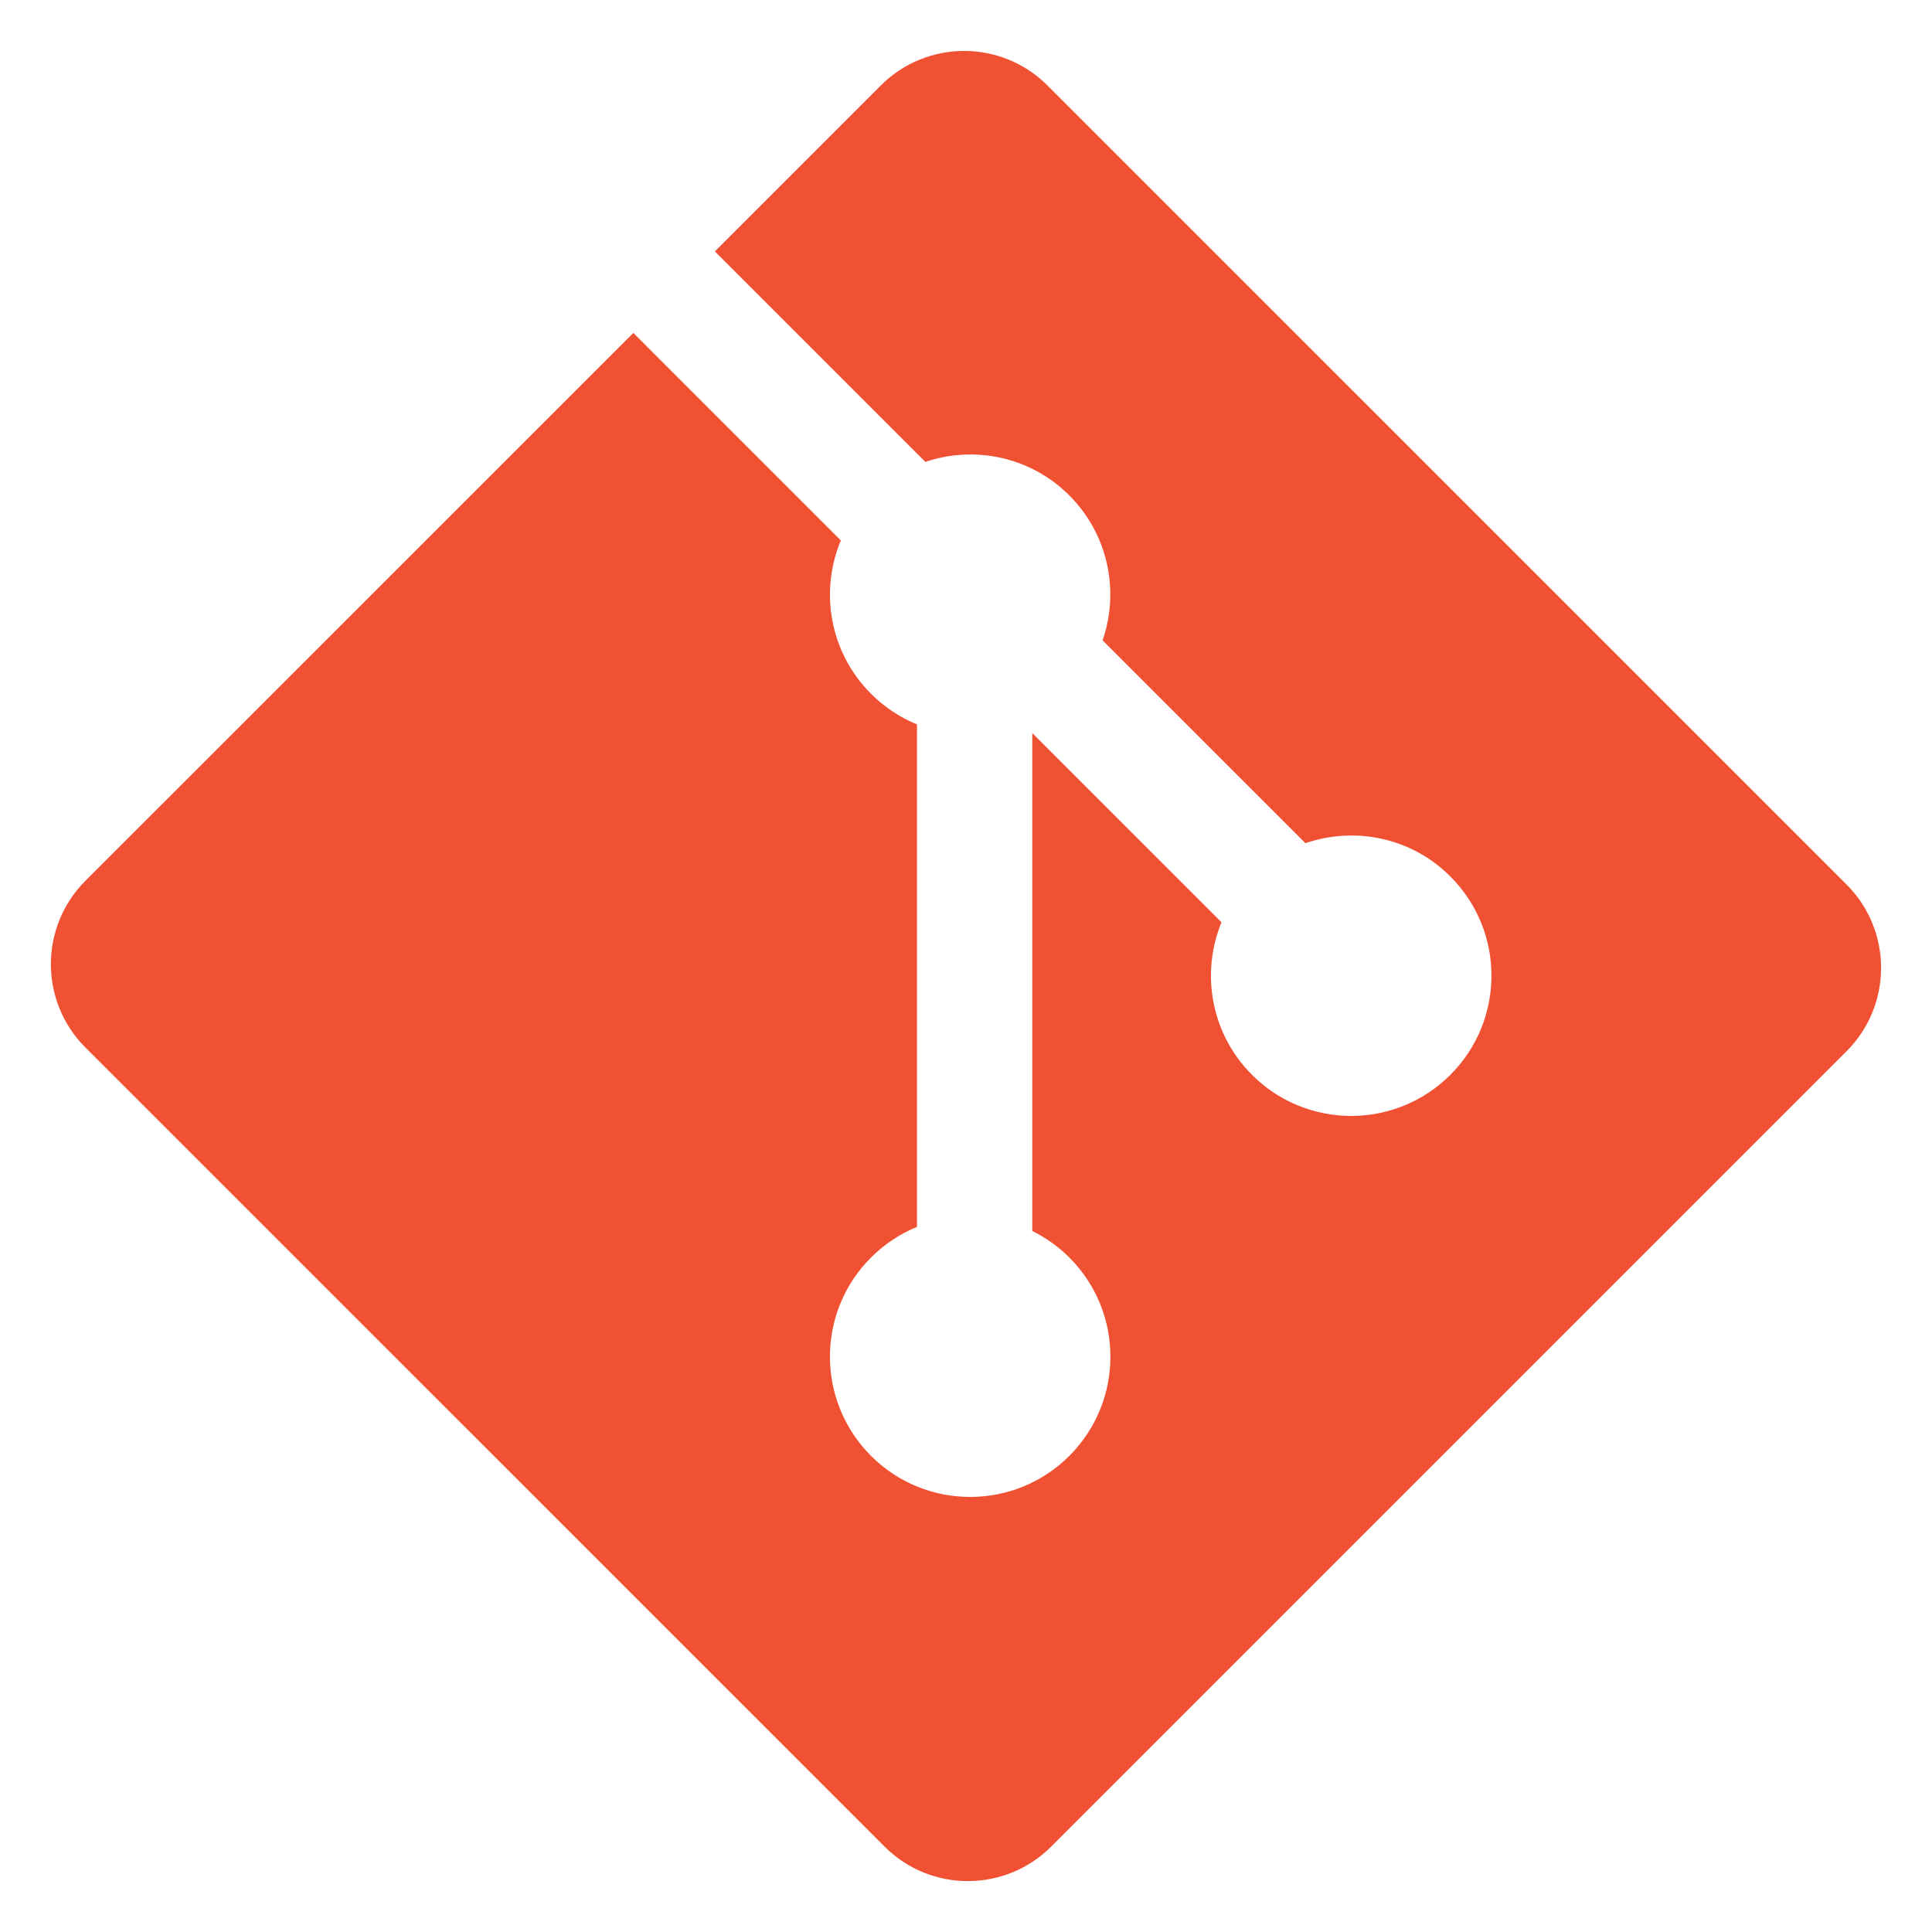
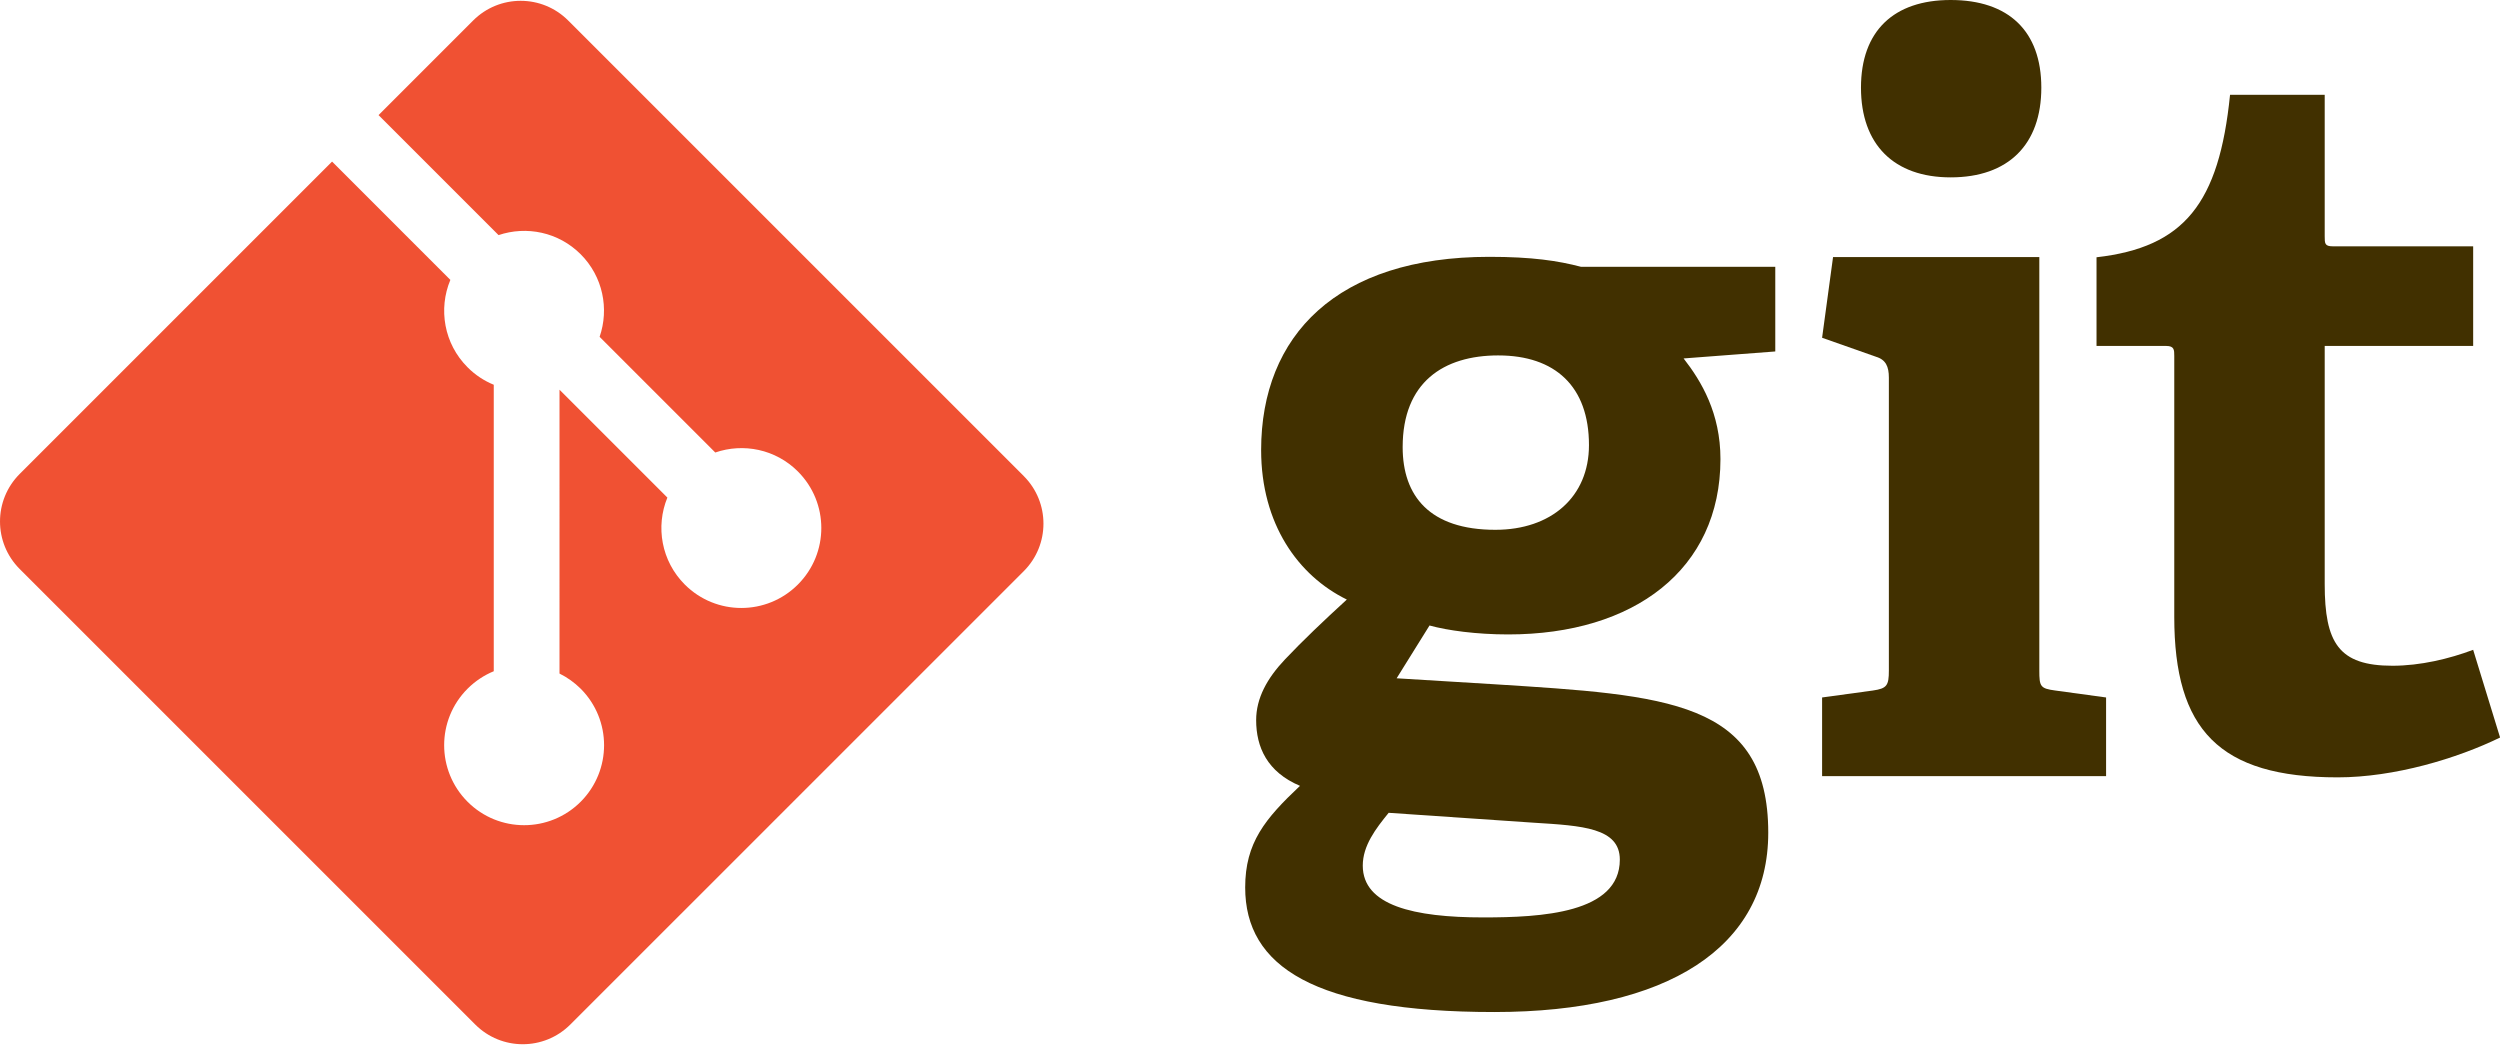
- <svg xmlns="http://www.w3.org/2000/svg" xml:space="preserve" width="97" height="97">
-   <path fill="#F05133" d="M92.71 44.408 52.591 4.291c-2.31-2.311-6.057-2.311-8.369 0l-8.33 8.332L46.459 23.19c2.456-.83 5.272-.273 7.229 1.685 1.969 1.97 2.521 4.81 1.67 7.275l10.186 10.185c2.465-.85 5.307-.3 7.275 1.671 2.75 2.75 2.75 7.206 0 9.958-2.752 2.751-7.208 2.751-9.961 0-2.068-2.07-2.58-5.11-1.531-7.658l-9.5-9.499v24.997c.67.332 1.303.774 1.861 1.332 2.75 2.75 2.75 7.206 0 9.959-2.75 2.749-7.209 2.749-9.957 0-2.75-2.754-2.75-7.21 0-9.959.68-.679 1.467-1.193 2.307-1.537v-25.23c-.84-.344-1.625-.853-2.307-1.537-2.083-2.082-2.584-5.14-1.516-7.698L31.798 16.715 4.288 44.222c-2.311 2.313-2.311 6.06 0 8.371l40.121 40.118c2.31 2.311 6.056 2.311 8.369 0L92.71 52.779c2.311-2.311 2.311-6.06 0-8.371z" />
+ <svg xmlns="http://www.w3.org/2000/svg" viewBox="0 0 272.96 114.01">
+   <path fill="#413000" d="m163.59,38.806c-5.985,0-10.442,2.939-10.442,10.012,0,5.329,2.938,9.028,10.12,9.028,6.088,0,10.222-3.587,10.222-9.248,0-6.416-3.7-9.791-9.9-9.791zm-11.97,49.94c-1.416,1.738-2.828,3.585-2.828,5.765,0,4.348,5.545,5.657,13.162,5.657,6.31,0,14.905-0.442,14.905-6.309,0-3.487-4.135-3.703-9.36-4.03l-15.88-1.083zm32.201-49.611c1.955,2.503,4.025,5.985,4.025,10.989,0,12.075-9.465,19.146-23.169,19.146-3.485,0-6.64-0.434-8.596-0.977l-3.591,5.765,10.66,0.651c18.822,1.199,29.915,1.744,29.915,16.208,0,12.514-10.985,19.581-29.915,19.581-19.69,0-27.196-5.005-27.196-13.598,0-4.897,2.176-7.503,5.984-11.098-3.591-1.518-4.786-4.236-4.786-7.175,0-2.395,1.195-4.57,3.156-6.639,1.958-2.065,4.133-4.135,6.744-6.527-5.33-2.61-9.356-8.268-9.356-16.319,0-12.509,8.269-21.1,24.91-21.1,4.679,0,7.509,0.431,10.011,1.087h21.215v9.245l-10.01,0.762" />
+   <path fill="#413000" d="m212.98,19.366c-6.202,0-9.791-3.593-9.791-9.796,0-6.195,3.589-9.57,9.791-9.57,6.31,0,9.9,3.375,9.9,9.57,0,6.203-3.59,9.796-9.9,9.796zm-14.036,65.376,0-8.59,5.55-0.759c1.524-0.221,1.74-0.544,1.74-2.18v-31.983c0-1.194-0.325-1.959-1.416-2.283l-5.874-2.069,1.196-8.809h22.521v45.144c0,1.744,0.105,1.96,1.741,2.18l5.549,0.759v8.59h-31.008" />
+   <path fill="#413000" d="m272.97,80.526c-4.68,2.282-11.532,4.349-17.736,4.349-12.945,0-17.839-5.217-17.839-17.515v-28.5c0-0.651,0-1.088-0.874-1.088h-7.614v-9.682c9.576-1.091,13.381-5.878,14.578-17.736h10.336v15.453c0,0.759,0,1.087,0.871,1.087h15.338v10.877h-16.209v25.999c0,6.419,1.525,8.919,7.396,8.919,3.05,0,6.201-0.759,8.812-1.739l2.94,9.576" />
+   <path fill="#f05133" d="M111.78,51.977,62.035,2.238c-2.862-2.865-7.508-2.865-10.374,0l-10.329,10.33,13.102,13.102c3.046-1.028,6.537-0.339,8.964,2.088,2.439,2.442,3.124,5.963,2.07,9.02l12.628,12.628c3.055-1.053,6.58-0.373,9.02,2.071,3.411,3.41,3.411,8.934,0,12.345-3.411,3.412-8.936,3.412-12.349,0-2.564-2.567-3.199-6.335-1.9-9.494l-11.777-11.777-0.001,30.991c0.832,0.412,1.616,0.961,2.309,1.651,3.41,3.409,3.41,8.933,0,12.348-3.411,3.409-8.938,3.409-12.345,0-3.41-3.415-3.41-8.938,0-12.348,0.843-0.841,1.818-1.478,2.858-1.905v-31.279c-1.041-0.425-2.015-1.057-2.859-1.905-2.583-2.581-3.205-6.372-1.88-9.544l-12.916-12.918-34.106,34.105c-2.866,2.867-2.866,7.513,0,10.378l49.742,49.739c2.864,2.865,7.508,2.865,10.376,0l49.512-49.504c2.865-2.866,2.865-7.514,0-10.379" />
</svg>
